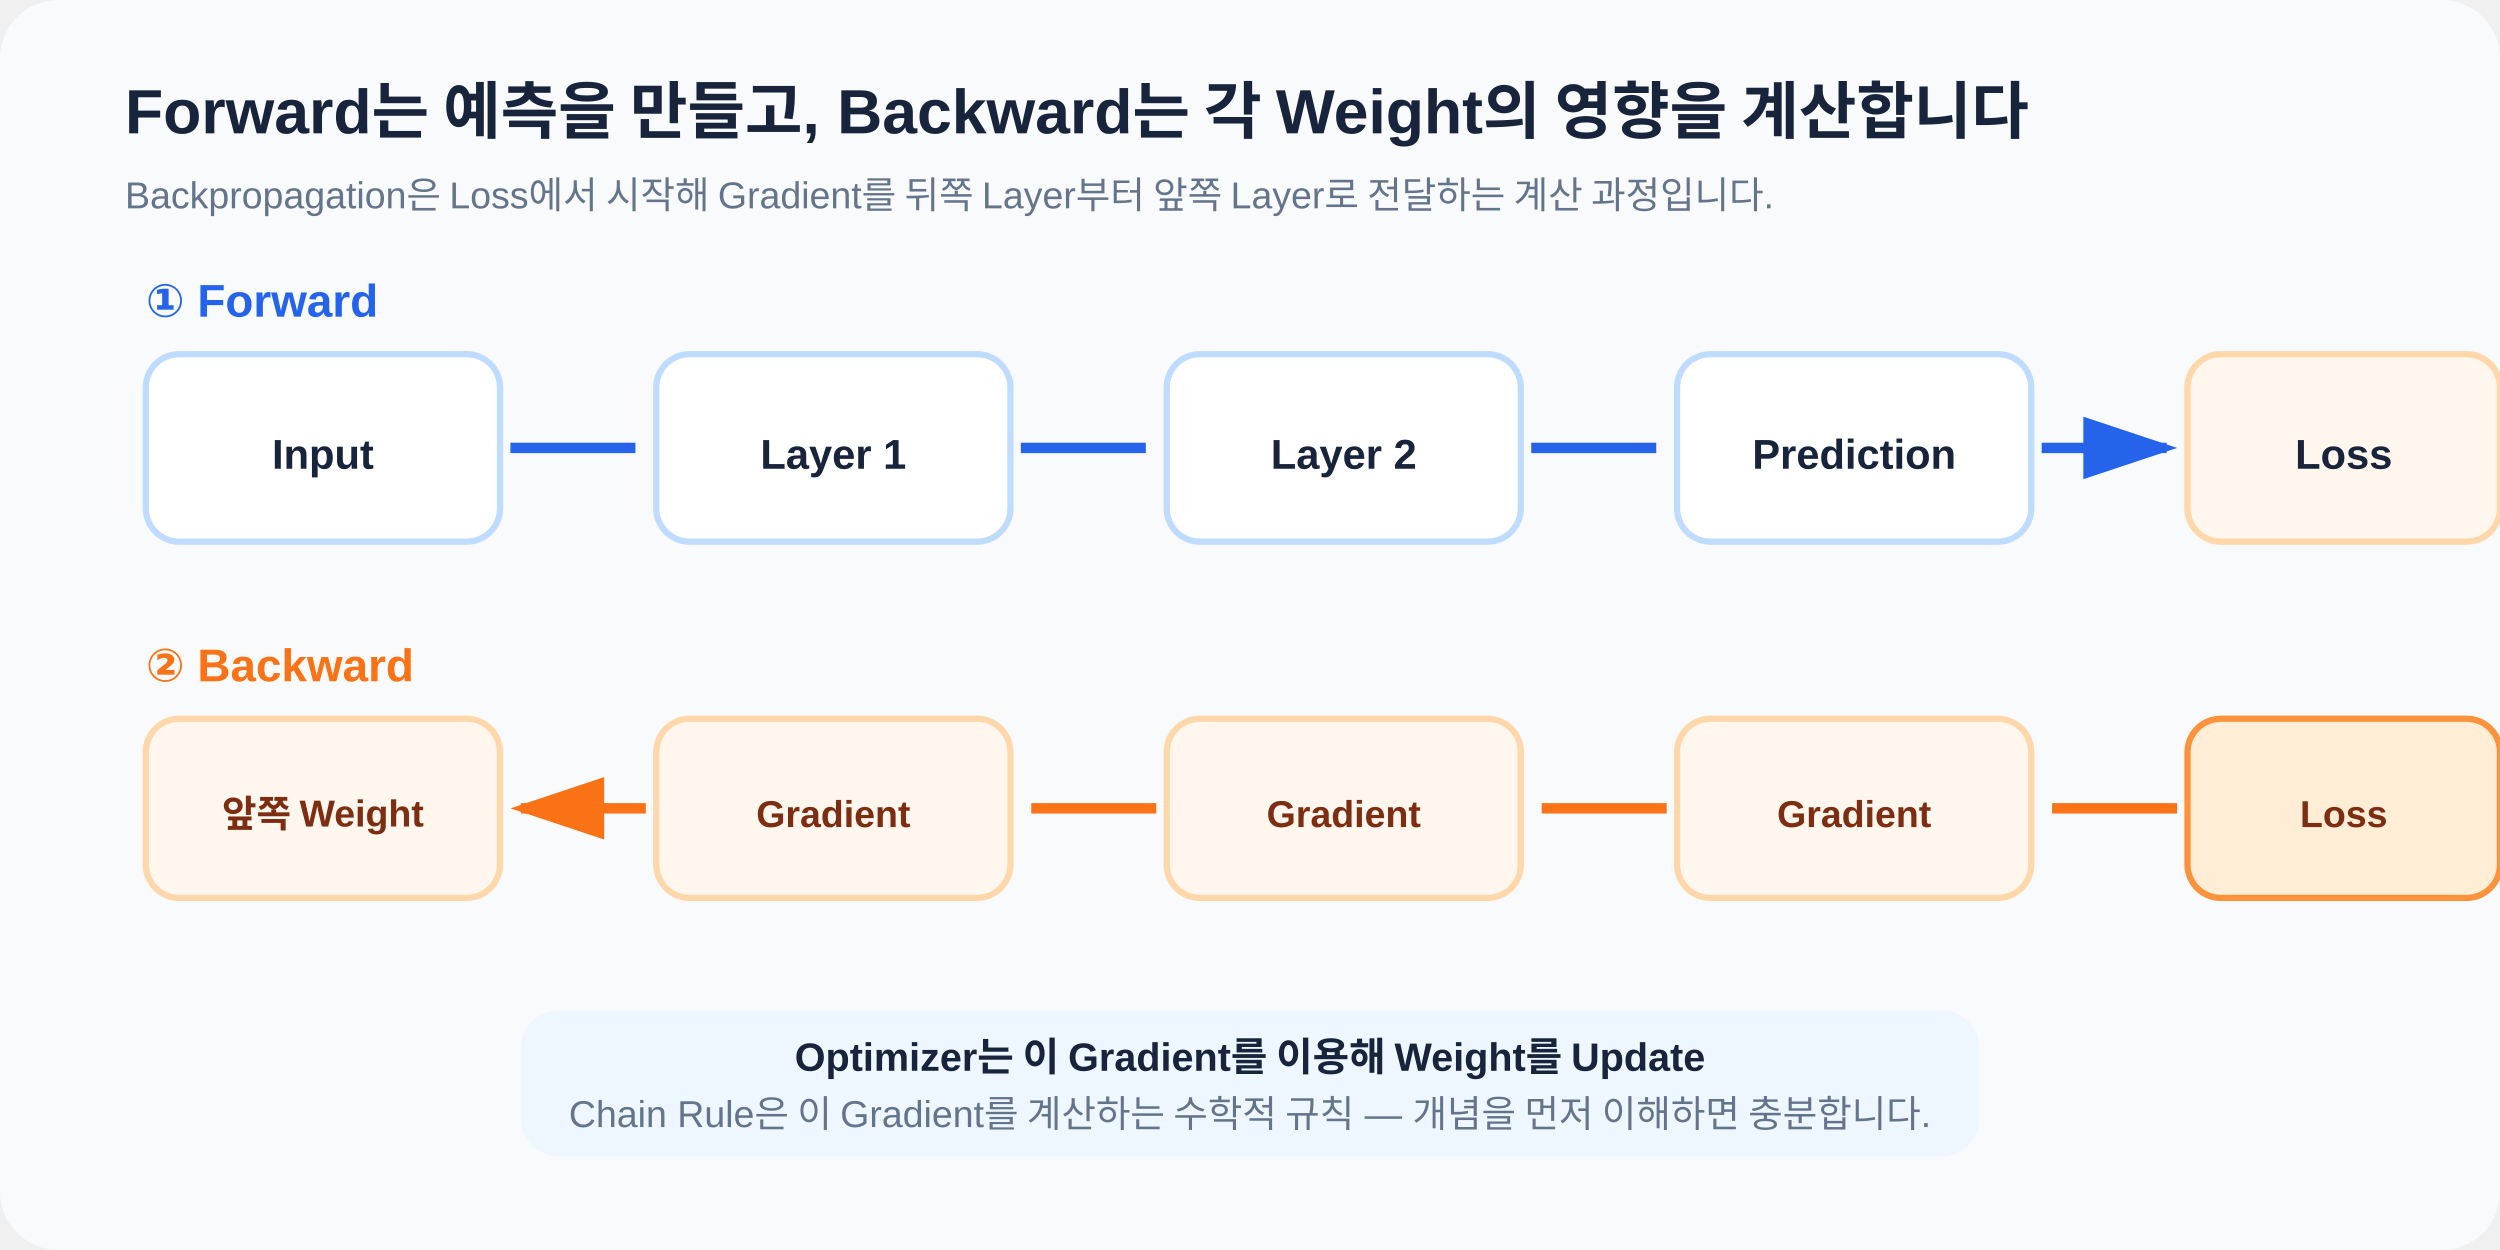
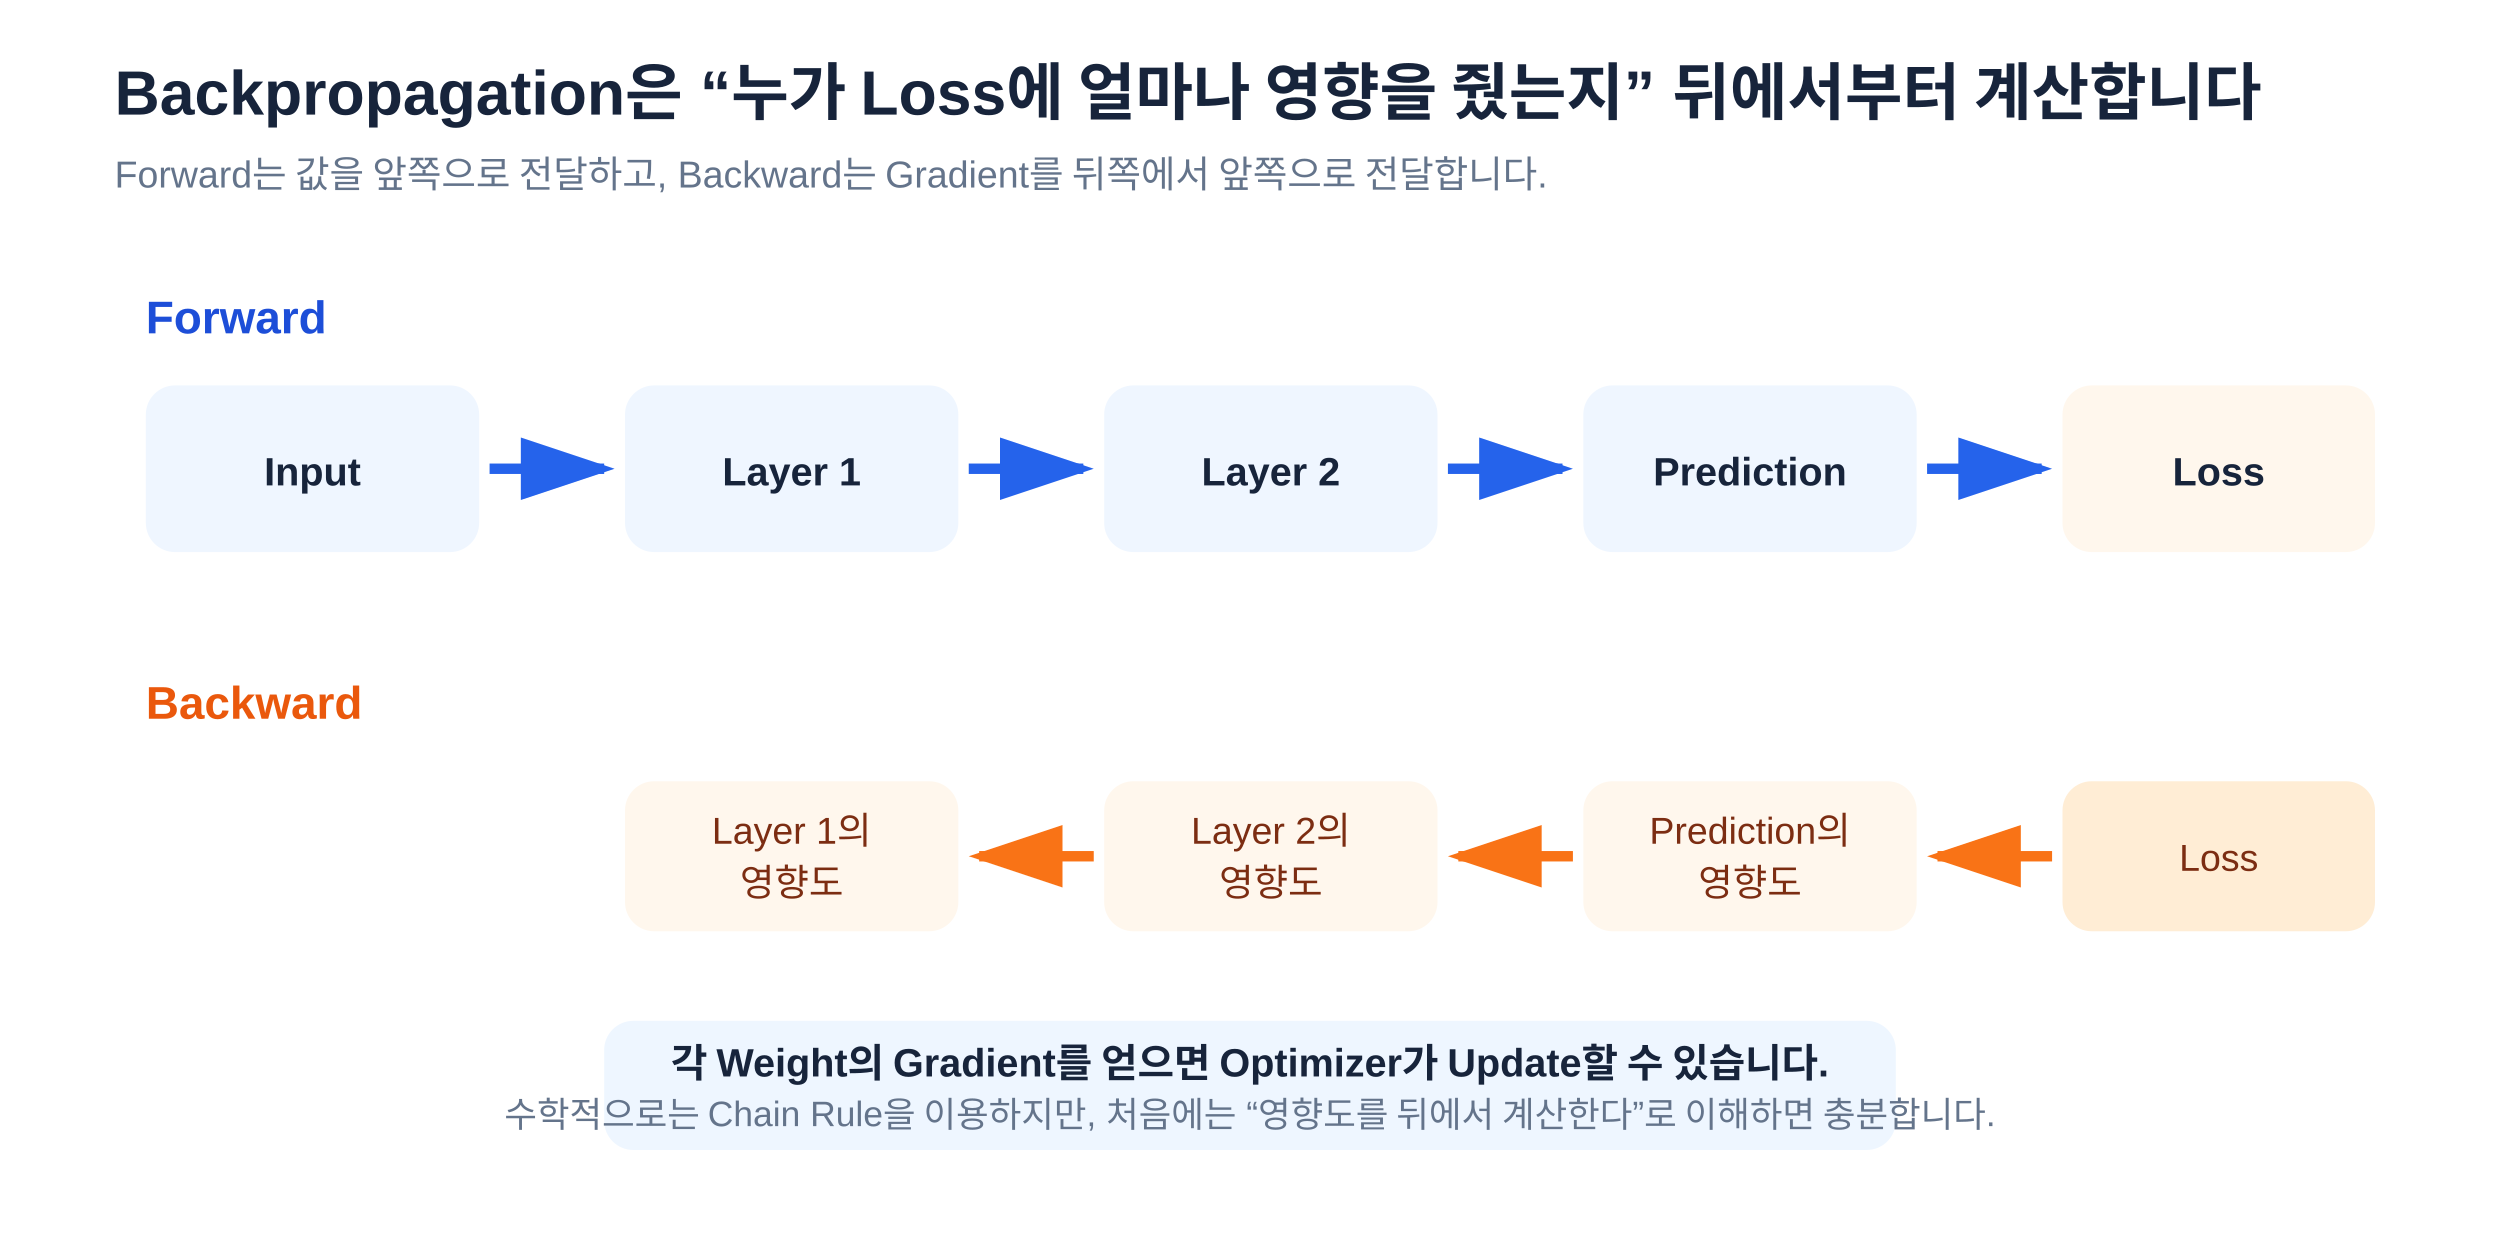
- <svg xmlns="http://www.w3.org/2000/svg" viewBox="0 0 1200 600" role="img" aria-label="Forward와 Backward 흐름으로 설명한 Backpropagation">
+ <svg xmlns="http://www.w3.org/2000/svg" viewBox="0 0 1200 600">
  <defs>
-     <marker id="blueArrow" markerWidth="10" markerHeight="10" refX="8" refY="3" orient="auto">
+     <marker id="b" markerWidth="10" markerHeight="10" refX="8" refY="3" orient="auto">
      <path d="M0 0L0 6L9 3z" fill="#2563eb" />
    </marker>
-     <marker id="orangeArrow" markerWidth="10" markerHeight="10" refX="8" refY="3" orient="auto">
+     <marker id="o" markerWidth="10" markerHeight="10" refX="8" refY="3" orient="auto">
      <path d="M0 0L0 6L9 3z" fill="#f97316" />
    </marker>
  </defs>
-   <rect width="1200" height="600" rx="28" fill="#f8fafc" />
-   <text x="60" y="64" font-family="Arial, Noto Sans KR, sans-serif" font-size="30" font-weight="700" fill="#17243b">Forward는 예측을 만들고, Backward는 각 Weight의 영향을 계산합니다</text>
-   <text x="60" y="100" font-family="Arial, Noto Sans KR, sans-serif" font-size="18" fill="#64748b">Backpropagation은 Loss에서 시작해 Gradient를 뒤쪽 Layer부터 앞쪽 Layer로 전달하는 계산 과정입니다.</text>
-   <g transform="translate(70 170)">
-     <text x="0" y="-18" font-family="Arial, Noto Sans KR, sans-serif" font-size="22" font-weight="700" fill="#2563eb">① Forward</text>
-     <g font-family="Arial, Noto Sans KR, sans-serif" font-size="20" font-weight="700" fill="#17243b" text-anchor="middle">
-       <rect x="0" y="0" width="170" height="90" rx="16" fill="#fff" stroke="#bfdbfe" stroke-width="3" />
-       <text x="85" y="55">Input</text>
-       <rect x="245" y="0" width="170" height="90" rx="16" fill="#fff" stroke="#bfdbfe" stroke-width="3" />
-       <text x="330" y="55">Layer 1</text>
-       <rect x="490" y="0" width="170" height="90" rx="16" fill="#fff" stroke="#bfdbfe" stroke-width="3" />
-       <text x="575" y="55">Layer 2</text>
-       <rect x="735" y="0" width="170" height="90" rx="16" fill="#fff" stroke="#bfdbfe" stroke-width="3" />
-       <text x="820" y="55">Prediction</text>
-       <rect x="980" y="0" width="150" height="90" rx="16" fill="#fff7ed" stroke="#fed7aa" stroke-width="3" />
-       <text x="1055" y="55">Loss</text>
+   <rect width="1200" height="600" fill="#fff" />
+   <text x="55" y="55" font-family="Arial,sans-serif" font-size="30" font-weight="700" fill="#17243b">Backpropagation은 “누가 Loss에 얼마나 영향을 줬는지” 뒤에서부터 계산합니다</text>
+   <text x="55" y="90" font-family="Arial,sans-serif" font-size="18" fill="#64748b">Forward는 값을 앞쪽으로 전달하고, Backward는 Gradient를 뒤쪽에서 앞쪽으로 전달합니다.</text>
+   <g font-family="Arial,sans-serif">
+     <text x="70" y="160" font-size="22" font-weight="700" fill="#1d4ed8">Forward</text>
+     <g text-anchor="middle" font-size="19" font-weight="700" fill="#17243b">
+       <rect x="70" y="185" width="160" height="80" rx="14" fill="#eff6ff" />
+       <text x="150" y="233">Input</text>
+       <rect x="300" y="185" width="160" height="80" rx="14" fill="#eff6ff" />
+       <text x="380" y="233">Layer 1</text>
+       <rect x="530" y="185" width="160" height="80" rx="14" fill="#eff6ff" />
+       <text x="610" y="233">Layer 2</text>
+       <rect x="760" y="185" width="160" height="80" rx="14" fill="#eff6ff" />
+       <text x="840" y="233">Prediction</text>
+       <rect x="990" y="185" width="150" height="80" rx="14" fill="#fff7ed" />
+       <text x="1065" y="233">Loss</text>
    </g>
-     <path d="M175 45H235M420 45H480M665 45H725M910 45H970" stroke="#2563eb" stroke-width="5" marker-end="url(#blueArrow)" />
+     <g stroke="#2563eb" stroke-width="5" marker-end="url(#b)">
+       <path d="M235 225H290" />
+       <path d="M465 225H520" />
+       <path d="M695 225H750" />
+       <path d="M925 225H980" />
+     </g>
+     <text x="70" y="345" font-size="22" font-weight="700" fill="#ea580c">Backward</text>
+     <g text-anchor="middle" font-size="18" fill="#7c2d12">
+       <rect x="300" y="375" width="160" height="72" rx="14" fill="#fff7ed" />
+       <text x="380" y="405">Layer 1의</text>
+       <text x="380" y="430">영향도</text>
+       <rect x="530" y="375" width="160" height="72" rx="14" fill="#fff7ed" />
+       <text x="610" y="405">Layer 2의</text>
+       <text x="610" y="430">영향도</text>
+       <rect x="760" y="375" width="160" height="72" rx="14" fill="#fff7ed" />
+       <text x="840" y="405">Prediction의</text>
+       <text x="840" y="430">영향도</text>
+       <rect x="990" y="375" width="150" height="72" rx="14" fill="#ffedd5" />
+       <text x="1065" y="418">Loss</text>
+     </g>
+     <g stroke="#f97316" stroke-width="5" marker-end="url(#o)">
+       <path d="M985 411H930" />
+       <path d="M755 411H700" />
+       <path d="M525 411H470" />
+     </g>
+     <rect x="290" y="490" width="620" height="62" rx="14" fill="#eef6ff" />
+     <text x="600" y="517" text-anchor="middle" font-size="19" font-weight="700" fill="#17243b">각 Weight의 Gradient를 얻으면 Optimizer가 Update할 수 있습니다.</text>
+     <text x="600" y="541" text-anchor="middle" font-size="17" fill="#64748b">수학적으로는 Chain Rule을 이용하지만, 처음에는 “영향도를 뒤에서 계산한다”로 이해하면 충분합니다.</text>
  </g>
-   <g transform="translate(70 345)">
-     <text x="0" y="-18" font-family="Arial, Noto Sans KR, sans-serif" font-size="22" font-weight="700" fill="#f97316">② Backward</text>
-     <g font-family="Arial, Noto Sans KR, sans-serif" font-size="18" font-weight="700" fill="#7c2d12" text-anchor="middle">
-       <rect x="0" y="0" width="170" height="86" rx="16" fill="#fff7ed" stroke="#fed7aa" stroke-width="3" />
-       <text x="85" y="52">앞쪽 Weight</text>
-       <rect x="245" y="0" width="170" height="86" rx="16" fill="#fff7ed" stroke="#fed7aa" stroke-width="3" />
-       <text x="330" y="52">Gradient</text>
-       <rect x="490" y="0" width="170" height="86" rx="16" fill="#fff7ed" stroke="#fed7aa" stroke-width="3" />
-       <text x="575" y="52">Gradient</text>
-       <rect x="735" y="0" width="170" height="86" rx="16" fill="#fff7ed" stroke="#fed7aa" stroke-width="3" />
-       <text x="820" y="52">Gradient</text>
-       <rect x="980" y="0" width="150" height="86" rx="16" fill="#ffedd5" stroke="#fb923c" stroke-width="3" />
-       <text x="1055" y="52">Loss</text>
-     </g>
-     <path d="M975 43H915M730 43H670M485 43H425M240 43H180" stroke="#f97316" stroke-width="5" marker-end="url(#orangeArrow)" />
-   </g>
-   <rect x="250" y="485" width="700" height="70" rx="18" fill="#eef6ff" />
-   <text x="600" y="514" text-anchor="middle" font-family="Arial, Noto Sans KR, sans-serif" font-size="19" font-weight="700" fill="#17243b">Optimizer는 이 Gradient를 이용해 Weight를 Update</text>
-   <text x="600" y="541" text-anchor="middle" font-family="Arial, Noto Sans KR, sans-serif" font-size="18" fill="#64748b">Chain Rule은 이 Gradient를 계산하는 수학적 규칙 — 개념을 먼저 이해하면 충분합니다.</text>
</svg>
